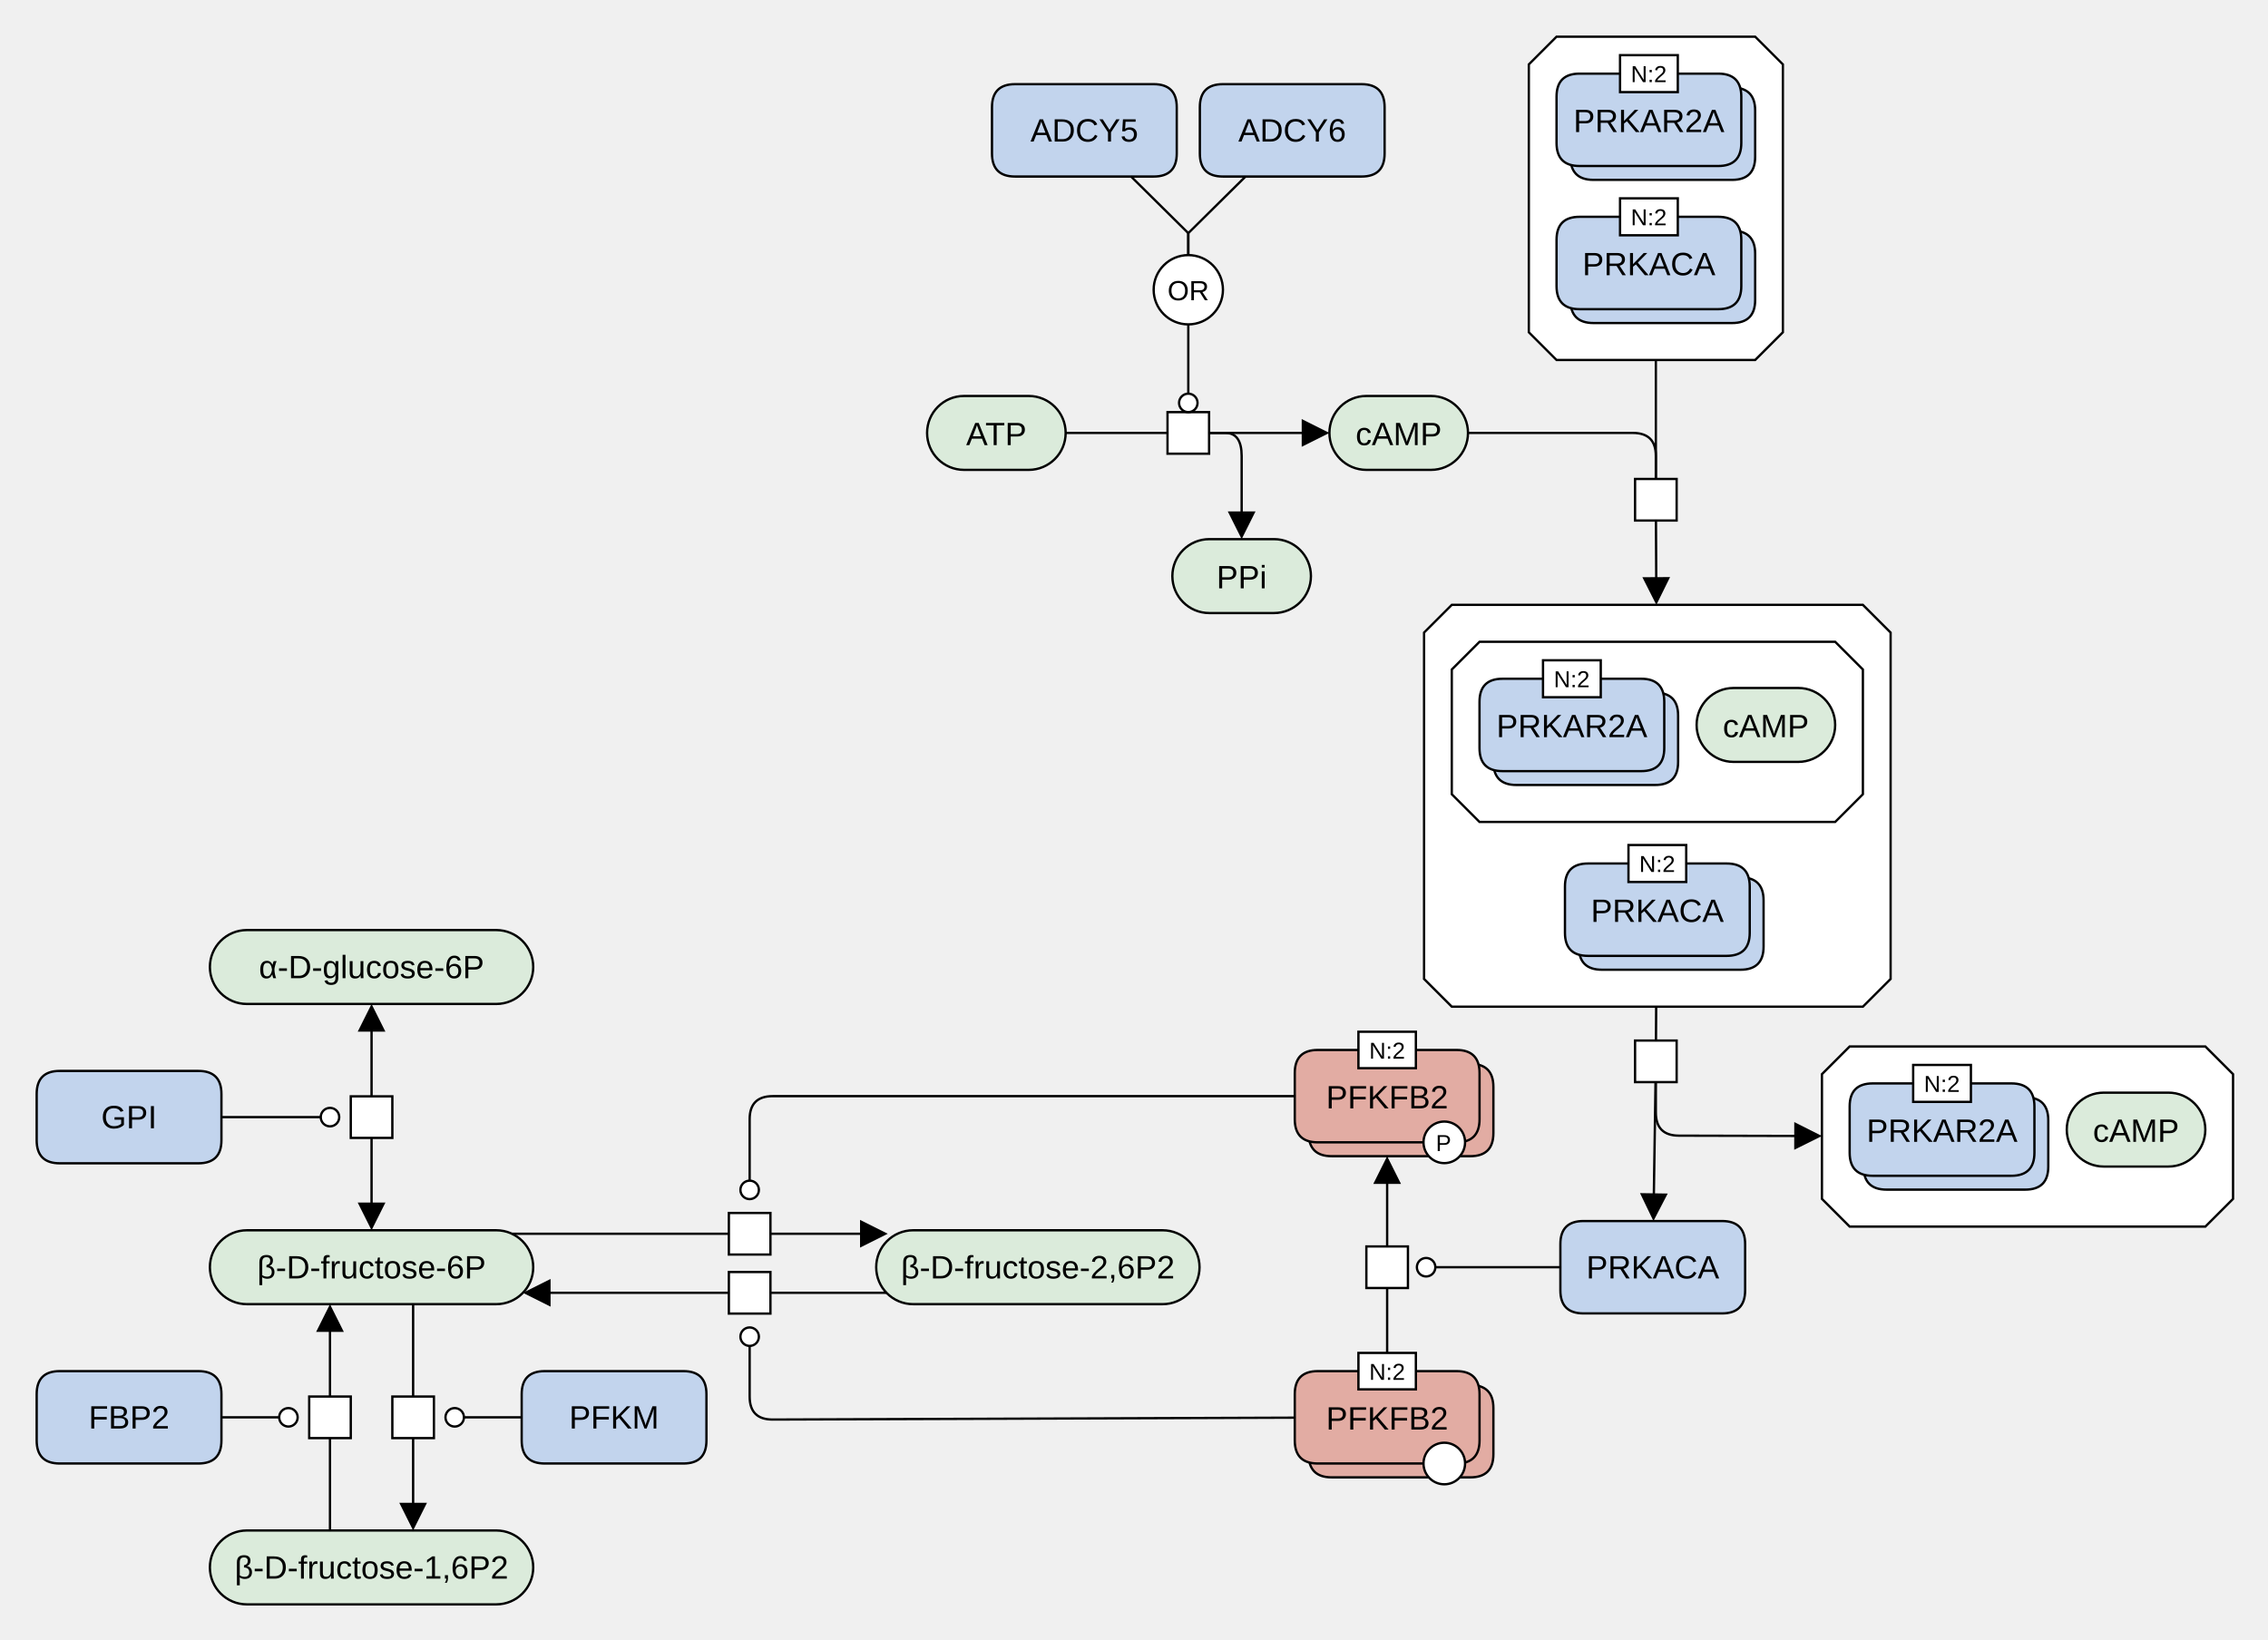
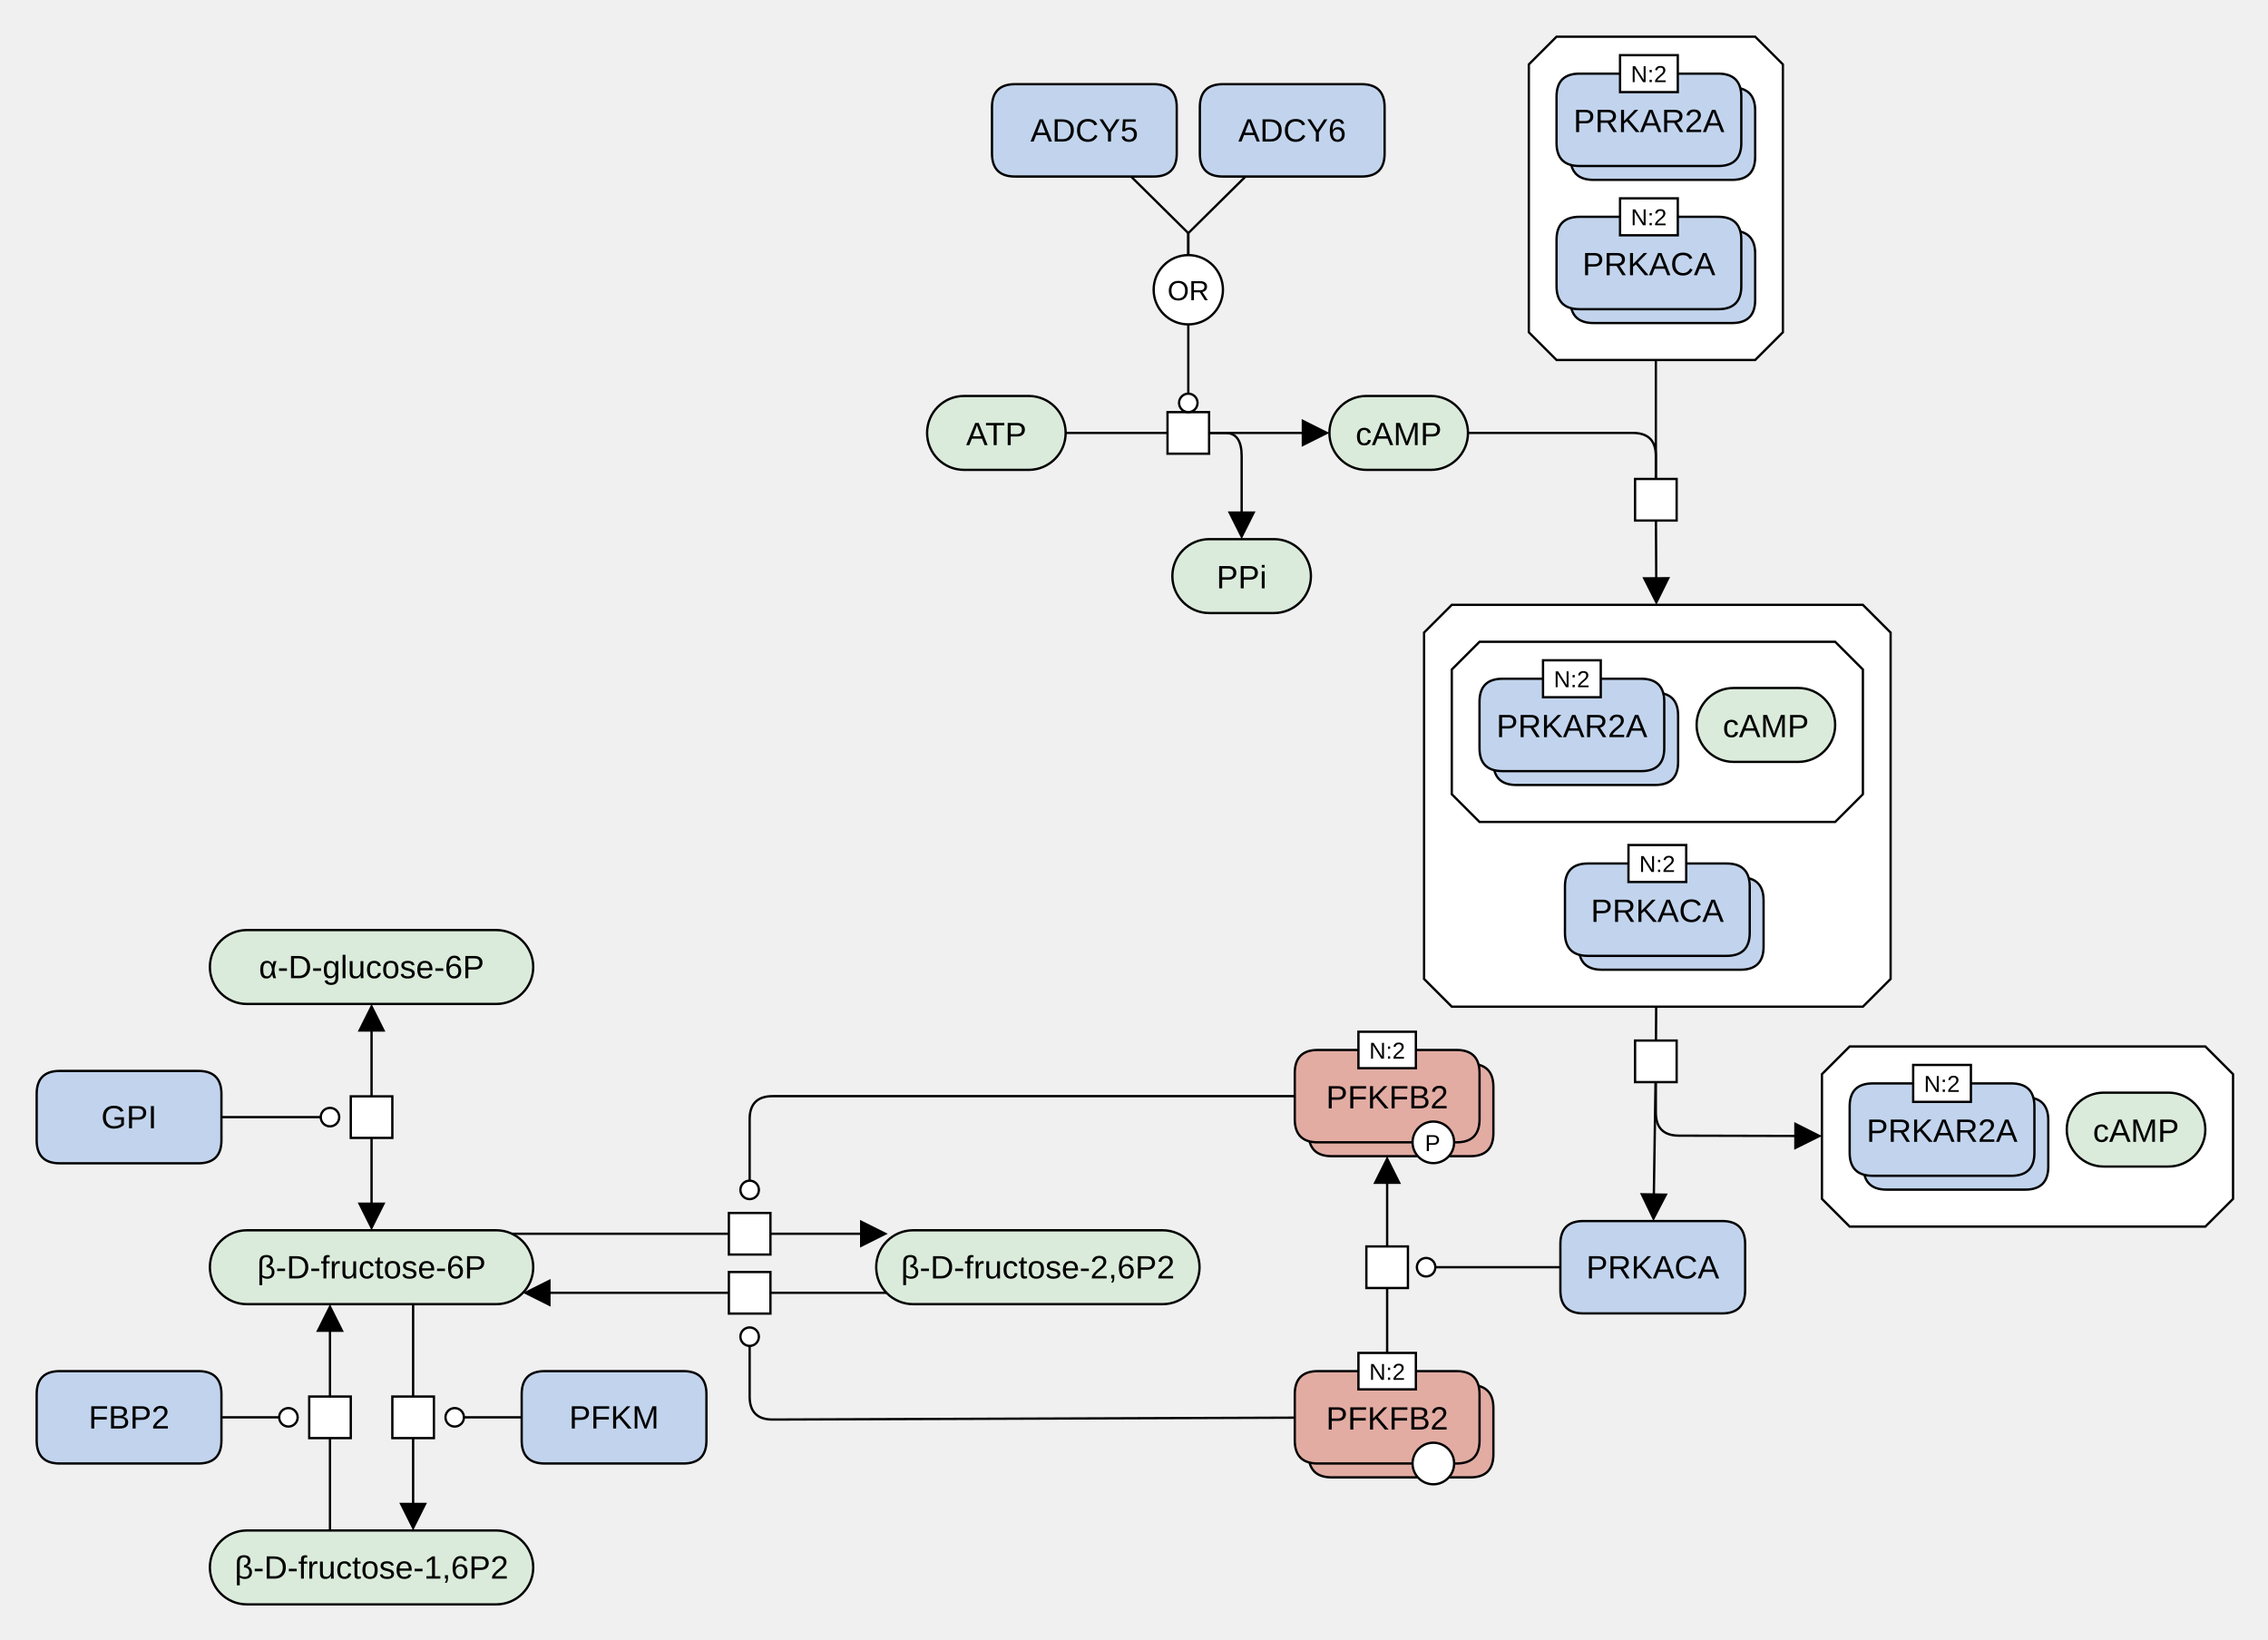
<svg xmlns="http://www.w3.org/2000/svg" width="982" height="710" viewBox="0 0 982 710" stroke-linecap="butt" stroke-miterlimit="10">
  <g transform="translate(804,1457)">
    <path d="M-228.39 -1269.529 C-228.39 -1278.366 -221.227 -1285.529 -212.39 -1285.529 L-184.39 -1285.529 C-175.553 -1285.529 -168.39 -1278.366 -168.39 -1269.529 L-168.39 -1269.529 C-168.39 -1260.692 -175.553 -1253.529 -184.39 -1253.529 L-212.39 -1253.529 C-221.227 -1253.529 -228.39 -1260.692 -228.39 -1269.529 Z" fill="#DBEBDB" stroke="none" />
    <path d="M-228.39 -1269.529 C-228.39 -1278.366 -221.227 -1285.529 -212.39 -1285.529 L-184.39 -1285.529 C-175.553 -1285.529 -168.39 -1278.366 -168.39 -1269.529 L-168.39 -1269.529 C-168.39 -1260.692 -175.553 -1253.529 -184.39 -1253.529 L-212.39 -1253.529 C-221.227 -1253.529 -228.39 -1260.692 -228.39 -1269.529 Z" fill="none" stroke="#000000" />
    <text x="-198.39" y="-1264.237" text-anchor="middle" font-family="'Dialog', Arial, Helvetica, sans-serif" font-size="14" fill="#000000" stroke="none" xml:space="preserve">cAMP</text>
    <path d="M-3.134 -1003.841 L150.866 -1003.841 L162.866 -991.841 L162.866 -937.841 L150.866 -925.841 L-3.134 -925.841 L-15.134 -937.841 L-15.134 -991.841 Z" fill="#FFFFFF" stroke="none" />
    <path d="M-3.134 -1003.841 L150.866 -1003.841 L162.866 -991.841 L162.866 -937.841 L150.866 -925.841 L-3.134 -925.841 L-15.134 -937.841 L-15.134 -991.841 Z" fill="none" stroke="#000000" />
    <path d="M2.866 -971.841 Q2.866 -981.841 12.866 -981.841 L72.866 -981.841 Q82.866 -981.841 82.866 -971.841 L82.866 -951.841 Q82.866 -941.841 72.866 -941.841 L12.866 -941.841 Q2.866 -941.841 2.866 -951.841 Z" fill="#C2D4ED" stroke="none" />
    <path d="M2.866 -971.841 Q2.866 -981.841 12.866 -981.841 L72.866 -981.841 Q82.866 -981.841 82.866 -971.841 L82.866 -951.841 Q82.866 -941.841 72.866 -941.841 L12.866 -941.841 Q2.866 -941.841 2.866 -951.841 Z" fill="none" stroke="#000000" />
    <path d="M-3.134 -977.841 Q-3.134 -987.841 6.866 -987.841 L66.866 -987.841 Q76.866 -987.841 76.866 -977.841 L76.866 -957.841 Q76.866 -947.841 66.866 -947.841 L6.866 -947.841 Q-3.134 -947.841 -3.134 -957.841 Z" fill="#C2D4ED" stroke="none" />
    <path d="M-3.134 -977.841 Q-3.134 -987.841 6.866 -987.841 L66.866 -987.841 Q76.866 -987.841 76.866 -977.841 L76.866 -957.841 Q76.866 -947.841 66.866 -947.841 L6.866 -947.841 Q-3.134 -947.841 -3.134 -957.841 Z" fill="none" stroke="#000000" />
    <text x="36.866" y="-962.55" text-anchor="middle" font-family="'Dialog', Arial, Helvetica, sans-serif" font-size="14" fill="#000000" stroke="none" xml:space="preserve">PRKAR2A</text>
    <path d="M24.366 -995.841 L49.366 -995.841 L49.366 -979.841 L24.366 -979.841 Z" fill="#FFFFFF" stroke="none" />
    <path d="M24.366 -995.841 L49.366 -995.841 L49.366 -979.841 L24.366 -979.841 Z" fill="none" stroke="#000000" />
    <text x="36.804" y="-984.173" text-anchor="middle" font-family="'Dialog', Arial, Helvetica, sans-serif" font-size="10" fill="#000000" stroke="none" xml:space="preserve">N:2</text>
    <path d="M90.866 -967.841 C90.866 -976.678 98.029 -983.841 106.866 -983.841 L134.866 -983.841 C143.703 -983.841 150.866 -976.678 150.866 -967.841 L150.866 -967.841 C150.866 -959.005 143.703 -951.841 134.866 -951.841 L106.866 -951.841 C98.029 -951.841 90.866 -959.005 90.866 -967.841 Z" fill="#DBEBDB" stroke="none" />
    <path d="M90.866 -967.841 C90.866 -976.678 98.029 -983.841 106.866 -983.841 L134.866 -983.841 C143.703 -983.841 150.866 -976.678 150.866 -967.841 L150.866 -967.841 C150.866 -959.005 143.703 -951.841 134.866 -951.841 L106.866 -951.841 C98.029 -951.841 90.866 -959.005 90.866 -967.841 Z" fill="none" stroke="#000000" />
    <text x="120.866" y="-962.55" text-anchor="middle" font-family="'Dialog', Arial, Helvetica, sans-serif" font-size="14" fill="#000000" stroke="none" xml:space="preserve">cAMP</text>
    <path d="M-96.049 -1249.591 L-78.049 -1249.591 L-78.049 -1231.591 L-96.049 -1231.591 Z" fill="#FFFFFF" stroke="none" />
    <path d="M-96.049 -1249.591 L-78.049 -1249.591 L-78.049 -1231.591 L-96.049 -1231.591 Z" fill="none" stroke="#000000" />
    <path d="M-130.049 -1441.114 L-44.049 -1441.114 L-32.049 -1429.114 L-32.049 -1313.114 L-44.049 -1301.114 L-130.049 -1301.114 L-142.049 -1313.114 L-142.049 -1429.114 Z" fill="#FFFFFF" stroke="none" />
    <path d="M-130.049 -1441.114 L-44.049 -1441.114 L-32.049 -1429.114 L-32.049 -1313.114 L-44.049 -1301.114 L-130.049 -1301.114 L-142.049 -1313.114 L-142.049 -1429.114 Z" fill="none" stroke="#000000" />
    <path d="M-124.049 -1409.114 Q-124.049 -1419.114 -114.049 -1419.114 L-54.049 -1419.114 Q-44.049 -1419.114 -44.049 -1409.114 L-44.049 -1389.114 Q-44.049 -1379.114 -54.049 -1379.114 L-114.049 -1379.114 Q-124.049 -1379.114 -124.049 -1389.114 Z" fill="#C2D4ED" stroke="none" />
    <path d="M-124.049 -1409.114 Q-124.049 -1419.114 -114.049 -1419.114 L-54.049 -1419.114 Q-44.049 -1419.114 -44.049 -1409.114 L-44.049 -1389.114 Q-44.049 -1379.114 -54.049 -1379.114 L-114.049 -1379.114 Q-124.049 -1379.114 -124.049 -1389.114 Z" fill="none" stroke="#000000" />
    <path d="M-130.049 -1415.114 Q-130.049 -1425.114 -120.049 -1425.114 L-60.049 -1425.114 Q-50.049 -1425.114 -50.049 -1415.114 L-50.049 -1395.114 Q-50.049 -1385.114 -60.049 -1385.114 L-120.049 -1385.114 Q-130.049 -1385.114 -130.049 -1395.114 Z" fill="#C2D4ED" stroke="none" />
    <path d="M-130.049 -1415.114 Q-130.049 -1425.114 -120.049 -1425.114 L-60.049 -1425.114 Q-50.049 -1425.114 -50.049 -1415.114 L-50.049 -1395.114 Q-50.049 -1385.114 -60.049 -1385.114 L-120.049 -1385.114 Q-130.049 -1385.114 -130.049 -1395.114 Z" fill="none" stroke="#000000" />
    <text x="-90.049" y="-1399.823" text-anchor="middle" font-family="'Dialog', Arial, Helvetica, sans-serif" font-size="14" fill="#000000" stroke="none" xml:space="preserve">PRKAR2A</text>
    <path d="M-102.549 -1433.114 L-77.549 -1433.114 L-77.549 -1417.114 L-102.549 -1417.114 Z" fill="#FFFFFF" stroke="none" />
    <path d="M-102.549 -1433.114 L-77.549 -1433.114 L-77.549 -1417.114 L-102.549 -1417.114 Z" fill="none" stroke="#000000" />
    <text x="-90.111" y="-1421.446" text-anchor="middle" font-family="'Dialog', Arial, Helvetica, sans-serif" font-size="10" fill="#000000" stroke="none" xml:space="preserve">N:2</text>
    <path d="M-124.049 -1347.114 Q-124.049 -1357.114 -114.049 -1357.114 L-54.049 -1357.114 Q-44.049 -1357.114 -44.049 -1347.114 L-44.049 -1327.114 Q-44.049 -1317.114 -54.049 -1317.114 L-114.049 -1317.114 Q-124.049 -1317.114 -124.049 -1327.114 Z" fill="#C2D4ED" stroke="none" />
    <path d="M-124.049 -1347.114 Q-124.049 -1357.114 -114.049 -1357.114 L-54.049 -1357.114 Q-44.049 -1357.114 -44.049 -1347.114 L-44.049 -1327.114 Q-44.049 -1317.114 -54.049 -1317.114 L-114.049 -1317.114 Q-124.049 -1317.114 -124.049 -1327.114 Z" fill="none" stroke="#000000" />
    <path d="M-130.049 -1353.114 Q-130.049 -1363.114 -120.049 -1363.114 L-60.049 -1363.114 Q-50.049 -1363.114 -50.049 -1353.114 L-50.049 -1333.114 Q-50.049 -1323.114 -60.049 -1323.114 L-120.049 -1323.114 Q-130.049 -1323.114 -130.049 -1333.114 Z" fill="#C2D4ED" stroke="none" />
    <path d="M-130.049 -1353.114 Q-130.049 -1363.114 -120.049 -1363.114 L-60.049 -1363.114 Q-50.049 -1363.114 -50.049 -1353.114 L-50.049 -1333.114 Q-50.049 -1323.114 -60.049 -1323.114 L-120.049 -1323.114 Q-130.049 -1323.114 -130.049 -1333.114 Z" fill="none" stroke="#000000" />
    <text x="-90.049" y="-1337.823" text-anchor="middle" font-family="'Dialog', Arial, Helvetica, sans-serif" font-size="14" fill="#000000" stroke="none" xml:space="preserve">PRKACA</text>
    <path d="M-102.549 -1371.114 L-77.549 -1371.114 L-77.549 -1355.114 L-102.549 -1355.114 Z" fill="#FFFFFF" stroke="none" />
    <path d="M-102.549 -1371.114 L-77.549 -1371.114 L-77.549 -1355.114 L-102.549 -1355.114 Z" fill="none" stroke="#000000" />
    <text x="-90.111" y="-1359.446" text-anchor="middle" font-family="'Dialog', Arial, Helvetica, sans-serif" font-size="10" fill="#000000" stroke="none" xml:space="preserve">N:2</text>
    <path d="M-96.049 -1006.404 L-78.049 -1006.404 L-78.049 -988.404 L-96.049 -988.404 Z" fill="#FFFFFF" stroke="none" />
    <path d="M-96.049 -1006.404 L-78.049 -1006.404 L-78.049 -988.404 L-96.049 -988.404 Z" fill="none" stroke="#000000" />
    <path d="M-175.404 -1195.073 L2.596 -1195.073 L14.596 -1183.073 L14.596 -1033.073 L2.596 -1021.073 L-175.404 -1021.073 L-187.404 -1033.073 L-187.404 -1183.073 Z" fill="#FFFFFF" stroke="none" />
    <path d="M-175.404 -1195.073 L2.596 -1195.073 L14.596 -1183.073 L14.596 -1033.073 L2.596 -1021.073 L-175.404 -1021.073 L-187.404 -1033.073 L-187.404 -1183.073 Z" fill="none" stroke="#000000" />
    <path d="M-163.404 -1179.073 L-9.404 -1179.073 L2.596 -1167.073 L2.596 -1113.073 L-9.404 -1101.073 L-163.404 -1101.073 L-175.404 -1113.073 L-175.404 -1167.073 Z" fill="#FFFFFF" stroke="none" />
    <path d="M-163.404 -1179.073 L-9.404 -1179.073 L2.596 -1167.073 L2.596 -1113.073 L-9.404 -1101.073 L-163.404 -1101.073 L-175.404 -1113.073 L-175.404 -1167.073 Z" fill="none" stroke="#000000" />
    <path d="M-157.404 -1147.073 Q-157.404 -1157.073 -147.404 -1157.073 L-87.404 -1157.073 Q-77.404 -1157.073 -77.404 -1147.073 L-77.404 -1127.073 Q-77.404 -1117.073 -87.404 -1117.073 L-147.404 -1117.073 Q-157.404 -1117.073 -157.404 -1127.073 Z" fill="#C2D4ED" stroke="none" />
    <path d="M-157.404 -1147.073 Q-157.404 -1157.073 -147.404 -1157.073 L-87.404 -1157.073 Q-77.404 -1157.073 -77.404 -1147.073 L-77.404 -1127.073 Q-77.404 -1117.073 -87.404 -1117.073 L-147.404 -1117.073 Q-157.404 -1117.073 -157.404 -1127.073 Z" fill="none" stroke="#000000" />
    <path d="M-163.404 -1153.073 Q-163.404 -1163.073 -153.404 -1163.073 L-93.404 -1163.073 Q-83.404 -1163.073 -83.404 -1153.073 L-83.404 -1133.073 Q-83.404 -1123.073 -93.404 -1123.073 L-153.404 -1123.073 Q-163.404 -1123.073 -163.404 -1133.073 Z" fill="#C2D4ED" stroke="none" />
    <path d="M-163.404 -1153.073 Q-163.404 -1163.073 -153.404 -1163.073 L-93.404 -1163.073 Q-83.404 -1163.073 -83.404 -1153.073 L-83.404 -1133.073 Q-83.404 -1123.073 -93.404 -1123.073 L-153.404 -1123.073 Q-163.404 -1123.073 -163.404 -1133.073 Z" fill="none" stroke="#000000" />
    <text x="-123.404" y="-1137.782" text-anchor="middle" font-family="'Dialog', Arial, Helvetica, sans-serif" font-size="14" fill="#000000" stroke="none" xml:space="preserve">PRKAR2A</text>
    <path d="M-135.904 -1171.073 L-110.904 -1171.073 L-110.904 -1155.073 L-135.904 -1155.073 Z" fill="#FFFFFF" stroke="none" />
    <path d="M-135.904 -1171.073 L-110.904 -1171.073 L-110.904 -1155.073 L-135.904 -1155.073 Z" fill="none" stroke="#000000" />
    <text x="-123.467" y="-1159.405" text-anchor="middle" font-family="'Dialog', Arial, Helvetica, sans-serif" font-size="10" fill="#000000" stroke="none" xml:space="preserve">N:2</text>
    <path d="M-69.404 -1143.073 C-69.404 -1151.91 -62.241 -1159.073 -53.404 -1159.073 L-25.404 -1159.073 C-16.567 -1159.073 -9.404 -1151.91 -9.404 -1143.073 L-9.404 -1143.073 C-9.404 -1134.237 -16.567 -1127.073 -25.404 -1127.073 L-53.404 -1127.073 C-62.241 -1127.073 -69.404 -1134.237 -69.404 -1143.073 Z" fill="#DBEBDB" stroke="none" />
    <path d="M-69.404 -1143.073 C-69.404 -1151.91 -62.241 -1159.073 -53.404 -1159.073 L-25.404 -1159.073 C-16.567 -1159.073 -9.404 -1151.91 -9.404 -1143.073 L-9.404 -1143.073 C-9.404 -1134.237 -16.567 -1127.073 -25.404 -1127.073 L-53.404 -1127.073 C-62.241 -1127.073 -69.404 -1134.237 -69.404 -1143.073 Z" fill="none" stroke="#000000" />
    <text x="-39.404" y="-1137.782" text-anchor="middle" font-family="'Dialog', Arial, Helvetica, sans-serif" font-size="14" fill="#000000" stroke="none" xml:space="preserve">cAMP</text>
    <path d="M-120.404 -1067.073 Q-120.404 -1077.073 -110.404 -1077.073 L-50.404 -1077.073 Q-40.404 -1077.073 -40.404 -1067.073 L-40.404 -1047.073 Q-40.404 -1037.073 -50.404 -1037.073 L-110.404 -1037.073 Q-120.404 -1037.073 -120.404 -1047.073 Z" fill="#C2D4ED" stroke="none" />
    <path d="M-120.404 -1067.073 Q-120.404 -1077.073 -110.404 -1077.073 L-50.404 -1077.073 Q-40.404 -1077.073 -40.404 -1067.073 L-40.404 -1047.073 Q-40.404 -1037.073 -50.404 -1037.073 L-110.404 -1037.073 Q-120.404 -1037.073 -120.404 -1047.073 Z" fill="none" stroke="#000000" />
    <path d="M-126.404 -1073.073 Q-126.404 -1083.073 -116.404 -1083.073 L-56.404 -1083.073 Q-46.404 -1083.073 -46.404 -1073.073 L-46.404 -1053.073 Q-46.404 -1043.073 -56.404 -1043.073 L-116.404 -1043.073 Q-126.404 -1043.073 -126.404 -1053.073 Z" fill="#C2D4ED" stroke="none" />
    <path d="M-126.404 -1073.073 Q-126.404 -1083.073 -116.404 -1083.073 L-56.404 -1083.073 Q-46.404 -1083.073 -46.404 -1073.073 L-46.404 -1053.073 Q-46.404 -1043.073 -56.404 -1043.073 L-116.404 -1043.073 Q-126.404 -1043.073 -126.404 -1053.073 Z" fill="none" stroke="#000000" />
    <text x="-86.404" y="-1057.782" text-anchor="middle" font-family="'Dialog', Arial, Helvetica, sans-serif" font-size="14" fill="#000000" stroke="none" xml:space="preserve">PRKACA</text>
    <path d="M-98.904 -1091.073 L-73.904 -1091.073 L-73.904 -1075.073 L-98.904 -1075.073 Z" fill="#FFFFFF" stroke="none" />
    <path d="M-98.904 -1091.073 L-73.904 -1091.073 L-73.904 -1075.073 L-98.904 -1075.073 Z" fill="none" stroke="#000000" />
    <text x="-86.467" y="-1079.405" text-anchor="middle" font-family="'Dialog', Arial, Helvetica, sans-serif" font-size="10" fill="#000000" stroke="none" xml:space="preserve">N:2</text>
    <path d="M-128.39 -918.246 Q-128.39 -928.246 -118.39 -928.246 L-58.39 -928.246 Q-48.39 -928.246 -48.39 -918.246 L-48.39 -898.246 Q-48.39 -888.246 -58.39 -888.246 L-118.39 -888.246 Q-128.39 -888.246 -128.39 -898.246 Z" fill="#C2D4ED" stroke="none" />
    <path d="M-128.39 -918.246 Q-128.39 -928.246 -118.39 -928.246 L-58.39 -928.246 Q-48.39 -928.246 -48.39 -918.246 L-48.39 -898.246 Q-48.39 -888.246 -58.39 -888.246 L-118.39 -888.246 Q-128.39 -888.246 -128.39 -898.246 Z" fill="none" stroke="#000000" />
    <text x="-88.39" y="-903.397" text-anchor="middle" font-family="Arial, Helvetica, sans-serif" font-size="14" fill="#000000" stroke="none" xml:space="preserve">PRKACA</text>
    <path d="M-713.122 -1038.246 C-713.122 -1047.083 -705.959 -1054.246 -697.122 -1054.246 L-589.122 -1054.246 C-580.285 -1054.246 -573.122 -1047.083 -573.122 -1038.246 L-573.122 -1038.246 C-573.122 -1029.41 -580.285 -1022.246 -589.122 -1022.246 L-697.122 -1022.246 C-705.959 -1022.246 -713.122 -1029.41 -713.122 -1038.246 Z" fill="#DBEBDB" stroke="none" />
    <path d="M-713.122 -1038.246 C-713.122 -1047.083 -705.959 -1054.246 -697.122 -1054.246 L-589.122 -1054.246 C-580.285 -1054.246 -573.122 -1047.083 -573.122 -1038.246 L-573.122 -1038.246 C-573.122 -1029.41 -580.285 -1022.246 -589.122 -1022.246 L-697.122 -1022.246 C-705.959 -1022.246 -713.122 -1029.41 -713.122 -1038.246 Z" fill="none" stroke="#000000" />
    <text x="-643.122" y="-1033.397" text-anchor="middle" font-family="Arial, Helvetica, sans-serif" font-size="14" fill="#000000" stroke="none" xml:space="preserve">α-D-glucose-6P</text>
    <path d="M-713.122 -908.246 C-713.122 -917.083 -705.959 -924.246 -697.122 -924.246 L-589.122 -924.246 C-580.285 -924.246 -573.122 -917.083 -573.122 -908.246 L-573.122 -908.246 C-573.122 -899.41 -580.285 -892.246 -589.122 -892.246 L-697.122 -892.246 C-705.959 -892.246 -713.122 -899.41 -713.122 -908.246 Z" fill="#DBEBDB" stroke="none" />
    <path d="M-713.122 -908.246 C-713.122 -917.083 -705.959 -924.246 -697.122 -924.246 L-589.122 -924.246 C-580.285 -924.246 -573.122 -917.083 -573.122 -908.246 L-573.122 -908.246 C-573.122 -899.41 -580.285 -892.246 -589.122 -892.246 L-697.122 -892.246 C-705.959 -892.246 -713.122 -899.41 -713.122 -908.246 Z" fill="none" stroke="#000000" />
    <text x="-643.122" y="-903.397" text-anchor="middle" font-family="Arial, Helvetica, sans-serif" font-size="14" fill="#000000" stroke="none" xml:space="preserve">β-D-fructose-6P</text>
    <path d="M-788.122 -983.246 Q-788.122 -993.246 -778.122 -993.246 L-718.122 -993.246 Q-708.122 -993.246 -708.122 -983.246 L-708.122 -963.246 Q-708.122 -953.246 -718.122 -953.246 L-778.122 -953.246 Q-788.122 -953.246 -788.122 -963.246 Z" fill="#C2D4ED" stroke="none" />
    <path d="M-788.122 -983.246 Q-788.122 -993.246 -778.122 -993.246 L-718.122 -993.246 Q-708.122 -993.246 -708.122 -983.246 L-708.122 -963.246 Q-708.122 -953.246 -718.122 -953.246 L-778.122 -953.246 Q-788.122 -953.246 -788.122 -963.246 Z" fill="none" stroke="#000000" />
    <text x="-748.122" y="-968.397" text-anchor="middle" font-family="Arial, Helvetica, sans-serif" font-size="14" fill="#000000" stroke="none" xml:space="preserve">GPI</text>
    <path d="M-652.122 -982.246 L-634.122 -982.246 L-634.122 -964.246 L-652.122 -964.246 Z" fill="#FFFFFF" stroke="none" />
    <path d="M-652.122 -982.246 L-634.122 -982.246 L-634.122 -964.246 L-652.122 -964.246 Z" fill="none" stroke="#000000" />
    <path d="M-634.122 -852.246 L-616.122 -852.246 L-616.122 -834.246 L-634.122 -834.246 Z" fill="#FFFFFF" stroke="none" />
    <path d="M-634.122 -852.246 L-616.122 -852.246 L-616.122 -834.246 L-634.122 -834.246 Z" fill="none" stroke="#000000" />
    <path d="M-670.122 -852.246 L-652.122 -852.246 L-652.122 -834.246 L-670.122 -834.246 Z" fill="#FFFFFF" stroke="none" />
    <path d="M-670.122 -852.246 L-652.122 -852.246 L-652.122 -834.246 L-670.122 -834.246 Z" fill="none" stroke="#000000" />
    <path d="M-713.122 -778.246 C-713.122 -787.083 -705.959 -794.246 -697.122 -794.246 L-589.122 -794.246 C-580.285 -794.246 -573.122 -787.083 -573.122 -778.246 L-573.122 -778.246 C-573.122 -769.41 -580.285 -762.246 -589.122 -762.246 L-697.122 -762.246 C-705.959 -762.246 -713.122 -769.41 -713.122 -778.246 Z" fill="#DBEBDB" stroke="none" />
    <path d="M-713.122 -778.246 C-713.122 -787.083 -705.959 -794.246 -697.122 -794.246 L-589.122 -794.246 C-580.285 -794.246 -573.122 -787.083 -573.122 -778.246 L-573.122 -778.246 C-573.122 -769.41 -580.285 -762.246 -589.122 -762.246 L-697.122 -762.246 C-705.959 -762.246 -713.122 -769.41 -713.122 -778.246 Z" fill="none" stroke="#000000" />
    <text x="-643.122" y="-773.397" text-anchor="middle" font-family="Arial, Helvetica, sans-serif" font-size="14" fill="#000000" stroke="none" xml:space="preserve">β-D-fructose-1,6P2</text>
    <path d="M-788.122 -853.246 Q-788.122 -863.246 -778.122 -863.246 L-718.122 -863.246 Q-708.122 -863.246 -708.122 -853.246 L-708.122 -833.246 Q-708.122 -823.246 -718.122 -823.246 L-778.122 -823.246 Q-788.122 -823.246 -788.122 -833.246 Z" fill="#C2D4ED" stroke="none" />
    <path d="M-788.122 -853.246 Q-788.122 -863.246 -778.122 -863.246 L-718.122 -863.246 Q-708.122 -863.246 -708.122 -853.246 L-708.122 -833.246 Q-708.122 -823.246 -718.122 -823.246 L-778.122 -823.246 Q-788.122 -823.246 -788.122 -833.246 Z" fill="none" stroke="#000000" />
    <text x="-748.122" y="-838.397" text-anchor="middle" font-family="Arial, Helvetica, sans-serif" font-size="14" fill="#000000" stroke="none" xml:space="preserve">FBP2</text>
    <path d="M-578.122 -853.246 Q-578.122 -863.246 -568.122 -863.246 L-508.122 -863.246 Q-498.122 -863.246 -498.122 -853.246 L-498.122 -833.246 Q-498.122 -823.246 -508.122 -823.246 L-568.122 -823.246 Q-578.122 -823.246 -578.122 -833.246 Z" fill="#C2D4ED" stroke="none" />
    <path d="M-578.122 -853.246 Q-578.122 -863.246 -568.122 -863.246 L-508.122 -863.246 Q-498.122 -863.246 -498.122 -853.246 L-498.122 -833.246 Q-498.122 -823.246 -508.122 -823.246 L-568.122 -823.246 Q-578.122 -823.246 -578.122 -833.246 Z" fill="none" stroke="#000000" />
    <text x="-538.122" y="-838.397" text-anchor="middle" font-family="Arial, Helvetica, sans-serif" font-size="14" fill="#000000" stroke="none" xml:space="preserve">PFKM</text>
    <path d="M-424.622 -908.246 C-424.622 -917.083 -417.459 -924.246 -408.622 -924.246 L-300.622 -924.246 C-291.785 -924.246 -284.622 -917.083 -284.622 -908.246 L-284.622 -908.246 C-284.622 -899.41 -291.785 -892.246 -300.622 -892.246 L-408.622 -892.246 C-417.459 -892.246 -424.622 -899.41 -424.622 -908.246 Z" fill="#DBEBDB" stroke="none" />
    <path d="M-424.622 -908.246 C-424.622 -917.083 -417.459 -924.246 -408.622 -924.246 L-300.622 -924.246 C-291.785 -924.246 -284.622 -917.083 -284.622 -908.246 L-284.622 -908.246 C-284.622 -899.41 -291.785 -892.246 -300.622 -892.246 L-408.622 -892.246 C-417.459 -892.246 -424.622 -899.41 -424.622 -908.246 Z" fill="none" stroke="#000000" />
    <text x="-354.622" y="-903.397" text-anchor="middle" font-family="Arial, Helvetica, sans-serif" font-size="14" fill="#000000" stroke="none" xml:space="preserve">β-D-fructose-2,6P2</text>
    <path d="M-488.415 -931.736 L-470.415 -931.736 L-470.415 -913.736 L-488.415 -913.736 Z" fill="#FFFFFF" stroke="none" />
    <path d="M-488.415 -931.736 L-470.415 -931.736 L-470.415 -913.736 L-488.415 -913.736 Z" fill="none" stroke="#000000" />
    <path d="M-488.415 -906.171 L-470.415 -906.171 L-470.415 -888.171 L-488.415 -888.171 Z" fill="#FFFFFF" stroke="none" />
    <path d="M-488.415 -906.171 L-470.415 -906.171 L-470.415 -888.171 L-488.415 -888.171 Z" fill="none" stroke="#000000" />
    <path d="M-212.39 -917.246 L-194.39 -917.246 L-194.39 -899.246 L-212.39 -899.246 Z" fill="#FFFFFF" stroke="none" />
    <path d="M-212.39 -917.246 L-194.39 -917.246 L-194.39 -899.246 L-212.39 -899.246 Z" fill="none" stroke="#000000" />
    <path d="M-402.591 -1269.529 C-402.591 -1278.366 -395.428 -1285.529 -386.591 -1285.529 L-358.591 -1285.529 C-349.754 -1285.529 -342.591 -1278.366 -342.591 -1269.529 L-342.591 -1269.529 C-342.591 -1260.692 -349.754 -1253.529 -358.591 -1253.529 L-386.591 -1253.529 C-395.428 -1253.529 -402.591 -1260.692 -402.591 -1269.529 Z" fill="#DBEBDB" stroke="none" />
    <path d="M-402.591 -1269.529 C-402.591 -1278.366 -395.428 -1285.529 -386.591 -1285.529 L-358.591 -1285.529 C-349.754 -1285.529 -342.591 -1278.366 -342.591 -1269.529 L-342.591 -1269.529 C-342.591 -1260.692 -349.754 -1253.529 -358.591 -1253.529 L-386.591 -1253.529 C-395.428 -1253.529 -402.591 -1260.692 -402.591 -1269.529 Z" fill="none" stroke="#000000" />
    <text x="-372.591" y="-1264.237" text-anchor="middle" font-family="'Dialog', Arial, Helvetica, sans-serif" font-size="14" fill="#000000" stroke="none" xml:space="preserve">ATP</text>
    <path d="M-298.49 -1278.529 L-280.49 -1278.529 L-280.49 -1260.529 L-298.49 -1260.529 Z" fill="#FFFFFF" stroke="none" />
    <path d="M-298.49 -1278.529 L-280.49 -1278.529 L-280.49 -1260.529 L-298.49 -1260.529 Z" fill="none" stroke="#000000" />
    <path d="M-374.49 -1410.55 Q-374.49 -1420.55 -364.49 -1420.55 L-304.49 -1420.55 Q-294.49 -1420.55 -294.49 -1410.55 L-294.49 -1390.55 Q-294.49 -1380.55 -304.49 -1380.55 L-364.49 -1380.55 Q-374.49 -1380.55 -374.49 -1390.55 Z" fill="#C2D4ED" stroke="none" />
    <path d="M-374.49 -1410.55 Q-374.49 -1420.55 -364.49 -1420.55 L-304.49 -1420.55 Q-294.49 -1420.55 -294.49 -1410.55 L-294.49 -1390.55 Q-294.49 -1380.55 -304.49 -1380.55 L-364.49 -1380.55 Q-374.49 -1380.55 -374.49 -1390.55 Z" fill="none" stroke="#000000" />
    <text x="-334.49" y="-1395.701" text-anchor="middle" font-family="Arial, Helvetica, sans-serif" font-size="14" fill="#000000" stroke="none" xml:space="preserve">ADCY5</text>
    <path d="M-237.39 -986.325 Q-237.39 -996.325 -227.39 -996.325 L-167.39 -996.325 Q-157.39 -996.325 -157.39 -986.325 L-157.39 -966.325 Q-157.39 -956.325 -167.39 -956.325 L-227.39 -956.325 Q-237.39 -956.325 -237.39 -966.325 Z" fill="#E2ACA3" stroke="none" />
    <path d="M-237.39 -986.325 Q-237.39 -996.325 -227.39 -996.325 L-167.39 -996.325 Q-157.39 -996.325 -157.39 -986.325 L-157.39 -966.325 Q-157.39 -956.325 -167.39 -956.325 L-227.39 -956.325 Q-237.39 -956.325 -237.39 -966.325 Z" fill="none" stroke="#000000" />
    <path d="M-243.39 -992.325 Q-243.39 -1002.325 -233.39 -1002.325 L-173.39 -1002.325 Q-163.39 -1002.325 -163.39 -992.325 L-163.39 -972.325 Q-163.39 -962.325 -173.39 -962.325 L-233.39 -962.325 Q-243.39 -962.325 -243.39 -972.325 Z" fill="#E2ACA3" stroke="none" />
    <path d="M-243.39 -992.325 Q-243.39 -1002.325 -233.39 -1002.325 L-173.39 -1002.325 Q-163.39 -1002.325 -163.39 -992.325 L-163.39 -972.325 Q-163.39 -962.325 -173.39 -962.325 L-233.39 -962.325 Q-243.39 -962.325 -243.39 -972.325 Z" fill="none" stroke="#000000" />
    <text x="-203.39" y="-977.034" text-anchor="middle" font-family="'Dialog', Arial, Helvetica, sans-serif" font-size="14" fill="#000000" stroke="none" xml:space="preserve">PFKFB2</text>
    <rect x="-215.827" y="-1010.214" width="24.875" height="15.777" fill="#FFFFFF" stroke="none" />
    <rect x="-215.827" y="-1010.214" width="24.875" height="15.777" fill="none" stroke="#000000" />
    <text x="-203.39" y="-998.546" text-anchor="middle" font-family="'Dialog', Arial, Helvetica, sans-serif" font-size="10" fill="#000000" stroke="none" xml:space="preserve">N:2</text>
-     <path d="M-187.651 -962.325 C-187.651 -967.296 -183.621 -971.325 -178.651 -971.325 L-178.651 -971.325 C-173.68 -971.325 -169.651 -967.296 -169.651 -962.325 L-169.651 -962.325 C-169.651 -957.355 -173.68 -953.325 -178.651 -953.325 L-178.651 -953.325 C-183.621 -953.325 -187.651 -957.355 -187.651 -962.325 Z" fill="#FFFFFF" stroke="none" />
-     <path d="M-187.651 -962.325 C-187.651 -967.296 -183.621 -971.325 -178.651 -971.325 L-178.651 -971.325 C-173.68 -971.325 -169.651 -967.296 -169.651 -962.325 L-169.651 -962.325 C-169.651 -957.355 -173.68 -953.325 -178.651 -953.325 L-178.651 -953.325 C-183.621 -953.325 -187.651 -957.355 -187.651 -962.325 Z" fill="none" stroke="#000000" />
-     <text x="-175.651" y="-958.546" text-anchor="end" font-family="'Dialog', Arial, Helvetica, sans-serif" font-size="10" fill="#000000" stroke="none" xml:space="preserve">P</text>
+     <path d="M-192.39 -962.325 C-192.39 -967.296 -188.361 -971.325 -183.39 -971.325 L-183.39 -971.325 C-178.419 -971.325 -174.39 -967.296 -174.39 -962.325 L-174.39 -962.325 C-174.39 -957.355 -178.419 -953.325 -183.39 -953.325 L-183.39 -953.325 C-188.361 -953.325 -192.39 -957.355 -192.39 -962.325 Z" fill="#FFFFFF" stroke="none" />
+     <path d="M-192.39 -962.325 C-192.39 -967.296 -188.361 -971.325 -183.39 -971.325 L-183.39 -971.325 C-178.419 -971.325 -174.39 -967.296 -174.39 -962.325 L-174.39 -962.325 C-174.39 -957.355 -178.419 -953.325 -183.39 -953.325 L-183.39 -953.325 C-188.361 -953.325 -192.39 -957.355 -192.39 -962.325 Z" fill="none" stroke="#000000" />
+     <text x="-180.39" y="-958.546" text-anchor="end" font-family="'Dialog', Arial, Helvetica, sans-serif" font-size="10" fill="#000000" stroke="none" xml:space="preserve">P</text>
    <path d="M-237.39 -847.246 Q-237.39 -857.246 -227.39 -857.246 L-167.39 -857.246 Q-157.39 -857.246 -157.39 -847.246 L-157.39 -827.246 Q-157.39 -817.246 -167.39 -817.246 L-227.39 -817.246 Q-237.39 -817.246 -237.39 -827.246 Z" fill="#E2ACA3" stroke="none" />
    <path d="M-237.39 -847.246 Q-237.39 -857.246 -227.39 -857.246 L-167.39 -857.246 Q-157.39 -857.246 -157.39 -847.246 L-157.39 -827.246 Q-157.39 -817.246 -167.39 -817.246 L-227.39 -817.246 Q-237.39 -817.246 -237.39 -827.246 Z" fill="none" stroke="#000000" />
    <path d="M-243.39 -853.246 Q-243.39 -863.246 -233.39 -863.246 L-173.39 -863.246 Q-163.39 -863.246 -163.39 -853.246 L-163.39 -833.246 Q-163.39 -823.246 -173.39 -823.246 L-233.39 -823.246 Q-243.39 -823.246 -243.39 -833.246 Z" fill="#E2ACA3" stroke="none" />
    <path d="M-243.39 -853.246 Q-243.39 -863.246 -233.39 -863.246 L-173.39 -863.246 Q-163.39 -863.246 -163.39 -853.246 L-163.39 -833.246 Q-163.39 -823.246 -173.39 -823.246 L-233.39 -823.246 Q-243.39 -823.246 -243.39 -833.246 Z" fill="none" stroke="#000000" />
    <text x="-203.39" y="-837.955" text-anchor="middle" font-family="'Dialog', Arial, Helvetica, sans-serif" font-size="14" fill="#000000" stroke="none" xml:space="preserve">PFKFB2</text>
    <rect x="-215.827" y="-871.135" width="24.875" height="15.777" fill="#FFFFFF" stroke="none" />
    <rect x="-215.827" y="-871.135" width="24.875" height="15.777" fill="none" stroke="#000000" />
    <text x="-203.39" y="-859.467" text-anchor="middle" font-family="'Dialog', Arial, Helvetica, sans-serif" font-size="10" fill="#000000" stroke="none" xml:space="preserve">N:2</text>
-     <path d="M-187.651 -823.246 C-187.651 -828.217 -183.621 -832.246 -178.651 -832.246 L-178.651 -832.246 C-173.68 -832.246 -169.651 -828.217 -169.651 -823.246 L-169.651 -823.246 C-169.651 -818.276 -173.68 -814.246 -178.651 -814.246 L-178.651 -814.246 C-183.621 -814.246 -187.651 -818.276 -187.651 -823.246 Z" fill="#FFFFFF" stroke="none" />
-     <path d="M-187.651 -823.246 C-187.651 -828.217 -183.621 -832.246 -178.651 -832.246 L-178.651 -832.246 C-173.68 -832.246 -169.651 -828.217 -169.651 -823.246 L-169.651 -823.246 C-169.651 -818.276 -173.68 -814.246 -178.651 -814.246 L-178.651 -814.246 C-183.621 -814.246 -187.651 -818.276 -187.651 -823.246 Z" fill="none" stroke="#000000" />
+     <path d="M-192.39 -823.246 C-192.39 -828.217 -188.361 -832.246 -183.39 -832.246 L-183.39 -832.246 C-178.419 -832.246 -174.39 -828.217 -174.39 -823.246 L-174.39 -823.246 C-174.39 -818.276 -178.419 -814.246 -183.39 -814.246 L-183.39 -814.246 C-188.361 -814.246 -192.39 -818.276 -192.39 -823.246 Z" fill="#FFFFFF" stroke="none" />
+     <path d="M-192.39 -823.246 C-192.39 -828.217 -188.361 -832.246 -183.39 -832.246 L-183.39 -832.246 C-178.419 -832.246 -174.39 -828.217 -174.39 -823.246 L-174.39 -823.246 C-174.39 -818.276 -178.419 -814.246 -183.39 -814.246 L-183.39 -814.246 C-188.361 -814.246 -192.39 -818.276 -192.39 -823.246 Z" fill="none" stroke="#000000" />
    <path d="M-284.49 -1410.55 Q-284.49 -1420.55 -274.49 -1420.55 L-214.49 -1420.55 Q-204.49 -1420.55 -204.49 -1410.55 L-204.49 -1390.55 Q-204.49 -1380.55 -214.49 -1380.55 L-274.49 -1380.55 Q-284.49 -1380.55 -284.49 -1390.55 Z" fill="#C2D4ED" stroke="none" />
    <path d="M-284.49 -1410.55 Q-284.49 -1420.55 -274.49 -1420.55 L-214.49 -1420.55 Q-204.49 -1420.55 -204.49 -1410.55 L-204.49 -1390.55 Q-204.49 -1380.55 -214.49 -1380.55 L-274.49 -1380.55 Q-284.49 -1380.55 -284.49 -1390.55 Z" fill="none" stroke="#000000" />
    <text x="-244.49" y="-1395.701" text-anchor="middle" font-family="Arial, Helvetica, sans-serif" font-size="14" fill="#000000" stroke="none" xml:space="preserve">ADCY6</text>
    <path d="M-296.39 -1207.529 C-296.39 -1216.366 -289.227 -1223.529 -280.39 -1223.529 L-252.39 -1223.529 C-243.553 -1223.529 -236.39 -1216.366 -236.39 -1207.529 L-236.39 -1207.529 C-236.39 -1198.692 -243.553 -1191.529 -252.39 -1191.529 L-280.39 -1191.529 C-289.227 -1191.529 -296.39 -1198.692 -296.39 -1207.529 Z" fill="#DBEBDB" stroke="none" />
    <path d="M-296.39 -1207.529 C-296.39 -1216.366 -289.227 -1223.529 -280.39 -1223.529 L-252.39 -1223.529 C-243.553 -1223.529 -236.39 -1216.366 -236.39 -1207.529 L-236.39 -1207.529 C-236.39 -1198.692 -243.553 -1191.529 -252.39 -1191.529 L-280.39 -1191.529 C-289.227 -1191.529 -296.39 -1198.692 -296.39 -1207.529 Z" fill="none" stroke="#000000" />
    <text x="-266.39" y="-1202.237" text-anchor="middle" font-family="'Dialog', Arial, Helvetica, sans-serif" font-size="14" fill="#000000" stroke="none" xml:space="preserve">PPi</text>
    <path d="M-304.49 -1331.529 C-304.49 -1339.813 -297.775 -1346.529 -289.49 -1346.529 L-289.49 -1346.529 C-281.206 -1346.529 -274.49 -1339.813 -274.49 -1331.529 L-274.49 -1331.529 C-274.49 -1323.244 -281.206 -1316.529 -289.49 -1316.529 L-289.49 -1316.529 C-297.775 -1316.529 -304.49 -1323.244 -304.49 -1331.529 Z" fill="#FFFFFF" stroke="none" />
    <path d="M-304.49 -1331.529 C-304.49 -1339.813 -297.775 -1346.529 -289.49 -1346.529 L-289.49 -1346.529 C-281.206 -1346.529 -274.49 -1339.813 -274.49 -1331.529 L-274.49 -1331.529 C-274.49 -1323.244 -281.206 -1316.529 -289.49 -1316.529 L-289.49 -1316.529 C-297.775 -1316.529 -304.49 -1323.244 -304.49 -1331.529 Z" fill="none" stroke="#000000" />
    <text x="-289.49" y="-1326.993" text-anchor="middle" font-family="'Dialog', Arial, Helvetica, sans-serif" font-size="12" fill="#000000" stroke="none" xml:space="preserve">OR</text>
    <path d="M-87.184 -988.404 L-87.924 -939.245" fill="none" stroke="#000000" />
    <path d="M-88.089 -928.246 L-93.908 -940.335 L-81.909 -940.155 Z" fill="#000000" stroke="none" />
    <path d="M-86.911 -1021.073 L-86.996 -1006.404" fill="none" stroke="#000000" />
    <path d="M-87.005 -1231.591 L-86.881 -1206.073" fill="none" stroke="#000000" />
    <path d="M-86.827 -1195.073 L-92.886 -1207.044 L-80.886 -1207.103 Z" fill="#000000" stroke="none" />
    <path d="M-87.049 -1301.114 L-87.049 -1249.591" fill="none" stroke="#000000" />
    <path d="M-87.049 -988.404 L-87.049 -975.246 Q-87.049 -965.246 -77.049 -965.221 L-26.134 -965.093" fill="none" stroke="#000000" />
    <path d="M-15.134 -965.065 L-27.149 -959.096 L-27.119 -971.096 Z" fill="#000000" stroke="none" />
    <path d="M-168.39 -1269.529 L-97.049 -1269.529 Q-87.049 -1269.529 -87.049 -1259.56 L-87.049 -1249.591" fill="none" stroke="#000000" />
    <path d="M-643.122 -964.246 L-643.122 -935.246" fill="none" stroke="#000000" />
    <path d="M-643.122 -924.246 L-649.122 -936.246 L-637.122 -936.246 Z" fill="#000000" stroke="none" />
    <path d="M-643.122 -982.246 L-643.122 -1011.246" fill="none" stroke="#000000" />
    <path d="M-643.122 -1022.246 L-637.122 -1010.246 L-649.122 -1010.246 Z" fill="#000000" stroke="none" />
    <path d="M-708.122 -973.246 L-665.122 -973.246" fill="none" stroke="#000000" />
    <circle cx="-661.122" cy="-973.246" r="4" fill="white" stroke="#000000" />
    <path d="M-708.122 -843.246 L-683.122 -843.246" fill="none" stroke="#000000" />
    <circle cx="-679.122" cy="-843.246" r="4" fill="white" stroke="#000000" />
    <path d="M-661.122 -794.246 L-661.122 -834.246" fill="none" stroke="#000000" />
    <path d="M-661.122 -852.246 L-661.122 -881.246" fill="none" stroke="#000000" />
    <path d="M-661.122 -892.246 L-655.122 -880.246 L-667.122 -880.246 Z" fill="#000000" stroke="none" />
    <path d="M-625.122 -834.246 L-625.122 -805.246" fill="none" stroke="#000000" />
    <path d="M-625.122 -794.246 L-631.122 -806.246 L-619.122 -806.246 Z" fill="#000000" stroke="none" />
    <path d="M-625.122 -892.246 L-625.122 -852.246" fill="none" stroke="#000000" />
    <path d="M-578.122 -843.246 L-603.122 -843.246" fill="none" stroke="#000000" />
    <circle cx="-607.122" cy="-843.246" r="4" fill="white" stroke="#000000" />
    <path d="M-470.415 -922.736 L-430.622 -922.736" fill="none" stroke="#000000" />
    <path d="M-419.622 -922.736 L-431.622 -916.736 L-431.622 -928.736 Z" fill="#000000" stroke="none" />
    <path d="M-488.415 -897.171 L-566.611 -897.171" fill="none" stroke="#000000" />
    <path d="M-577.611 -897.171 L-565.611 -903.171 L-565.611 -891.171 Z" fill="#000000" stroke="none" />
    <path d="M-582.334 -922.736 L-488.415 -922.736" fill="none" stroke="#000000" />
    <path d="M-420.132 -897.171 L-470.415 -897.171" fill="none" stroke="#000000" />
    <path d="M-203.39 -917.246 L-203.39 -945.325" fill="none" stroke="#000000" />
    <path d="M-203.39 -956.325 L-197.39 -944.325 L-209.39 -944.325 Z" fill="#000000" stroke="none" />
    <path d="M-203.39 -871.246 L-203.39 -899.246" fill="none" stroke="#000000" />
    <path d="M-128.39 -908.246 L-182.519 -908.246" fill="none" stroke="#000000" />
    <circle cx="-186.519" cy="-908.246" r="4" fill="white" stroke="#000000" />
    <path d="M-280.49 -1269.529 L-239.39 -1269.529" fill="none" stroke="#000000" />
    <path d="M-228.39 -1269.529 L-240.39 -1263.529 L-240.39 -1275.529 Z" fill="#000000" stroke="none" />
    <path d="M-342.591 -1269.529 L-298.49 -1269.529" fill="none" stroke="#000000" />
    <path d="M-243.39 -982.325 L-469.415 -982.325 Q-479.415 -982.325 -479.415 -972.325 L-479.415 -945.736" fill="none" stroke="#000000" />
    <circle cx="-479.415" cy="-941.736" r="4" fill="white" stroke="#000000" />
    <path d="M-243.39 -843.101 L-469.415 -842.283 Q-479.415 -842.246 -479.415 -852.246 L-479.415 -874.171" fill="none" stroke="#000000" />
    <circle cx="-479.415" cy="-878.171" r="4" fill="white" stroke="#000000" />
    <path d="M-280.49 -1269.529 L-273.44 -1269.529 Q-266.39 -1269.529 -266.39 -1259.529 L-266.39 -1234.529" fill="none" stroke="#000000" />
    <path d="M-266.39 -1223.529 L-272.39 -1235.529 L-260.39 -1235.529 Z" fill="#000000" stroke="none" />
    <path d="M-289.49 -1316.529 L-289.49 -1286.529" fill="none" stroke="#000000" />
    <circle cx="-289.49" cy="-1282.529" r="4" fill="white" stroke="#000000" />
    <path d="M-314.27 -1380.55 L-289.49 -1356.04 L-289.49 -1346.529" fill="none" stroke="#000000" />
    <path d="M-264.711 -1380.55 L-289.49 -1356.04 L-289.49 -1346.529" fill="none" stroke="#000000" />
  </g>
</svg>
